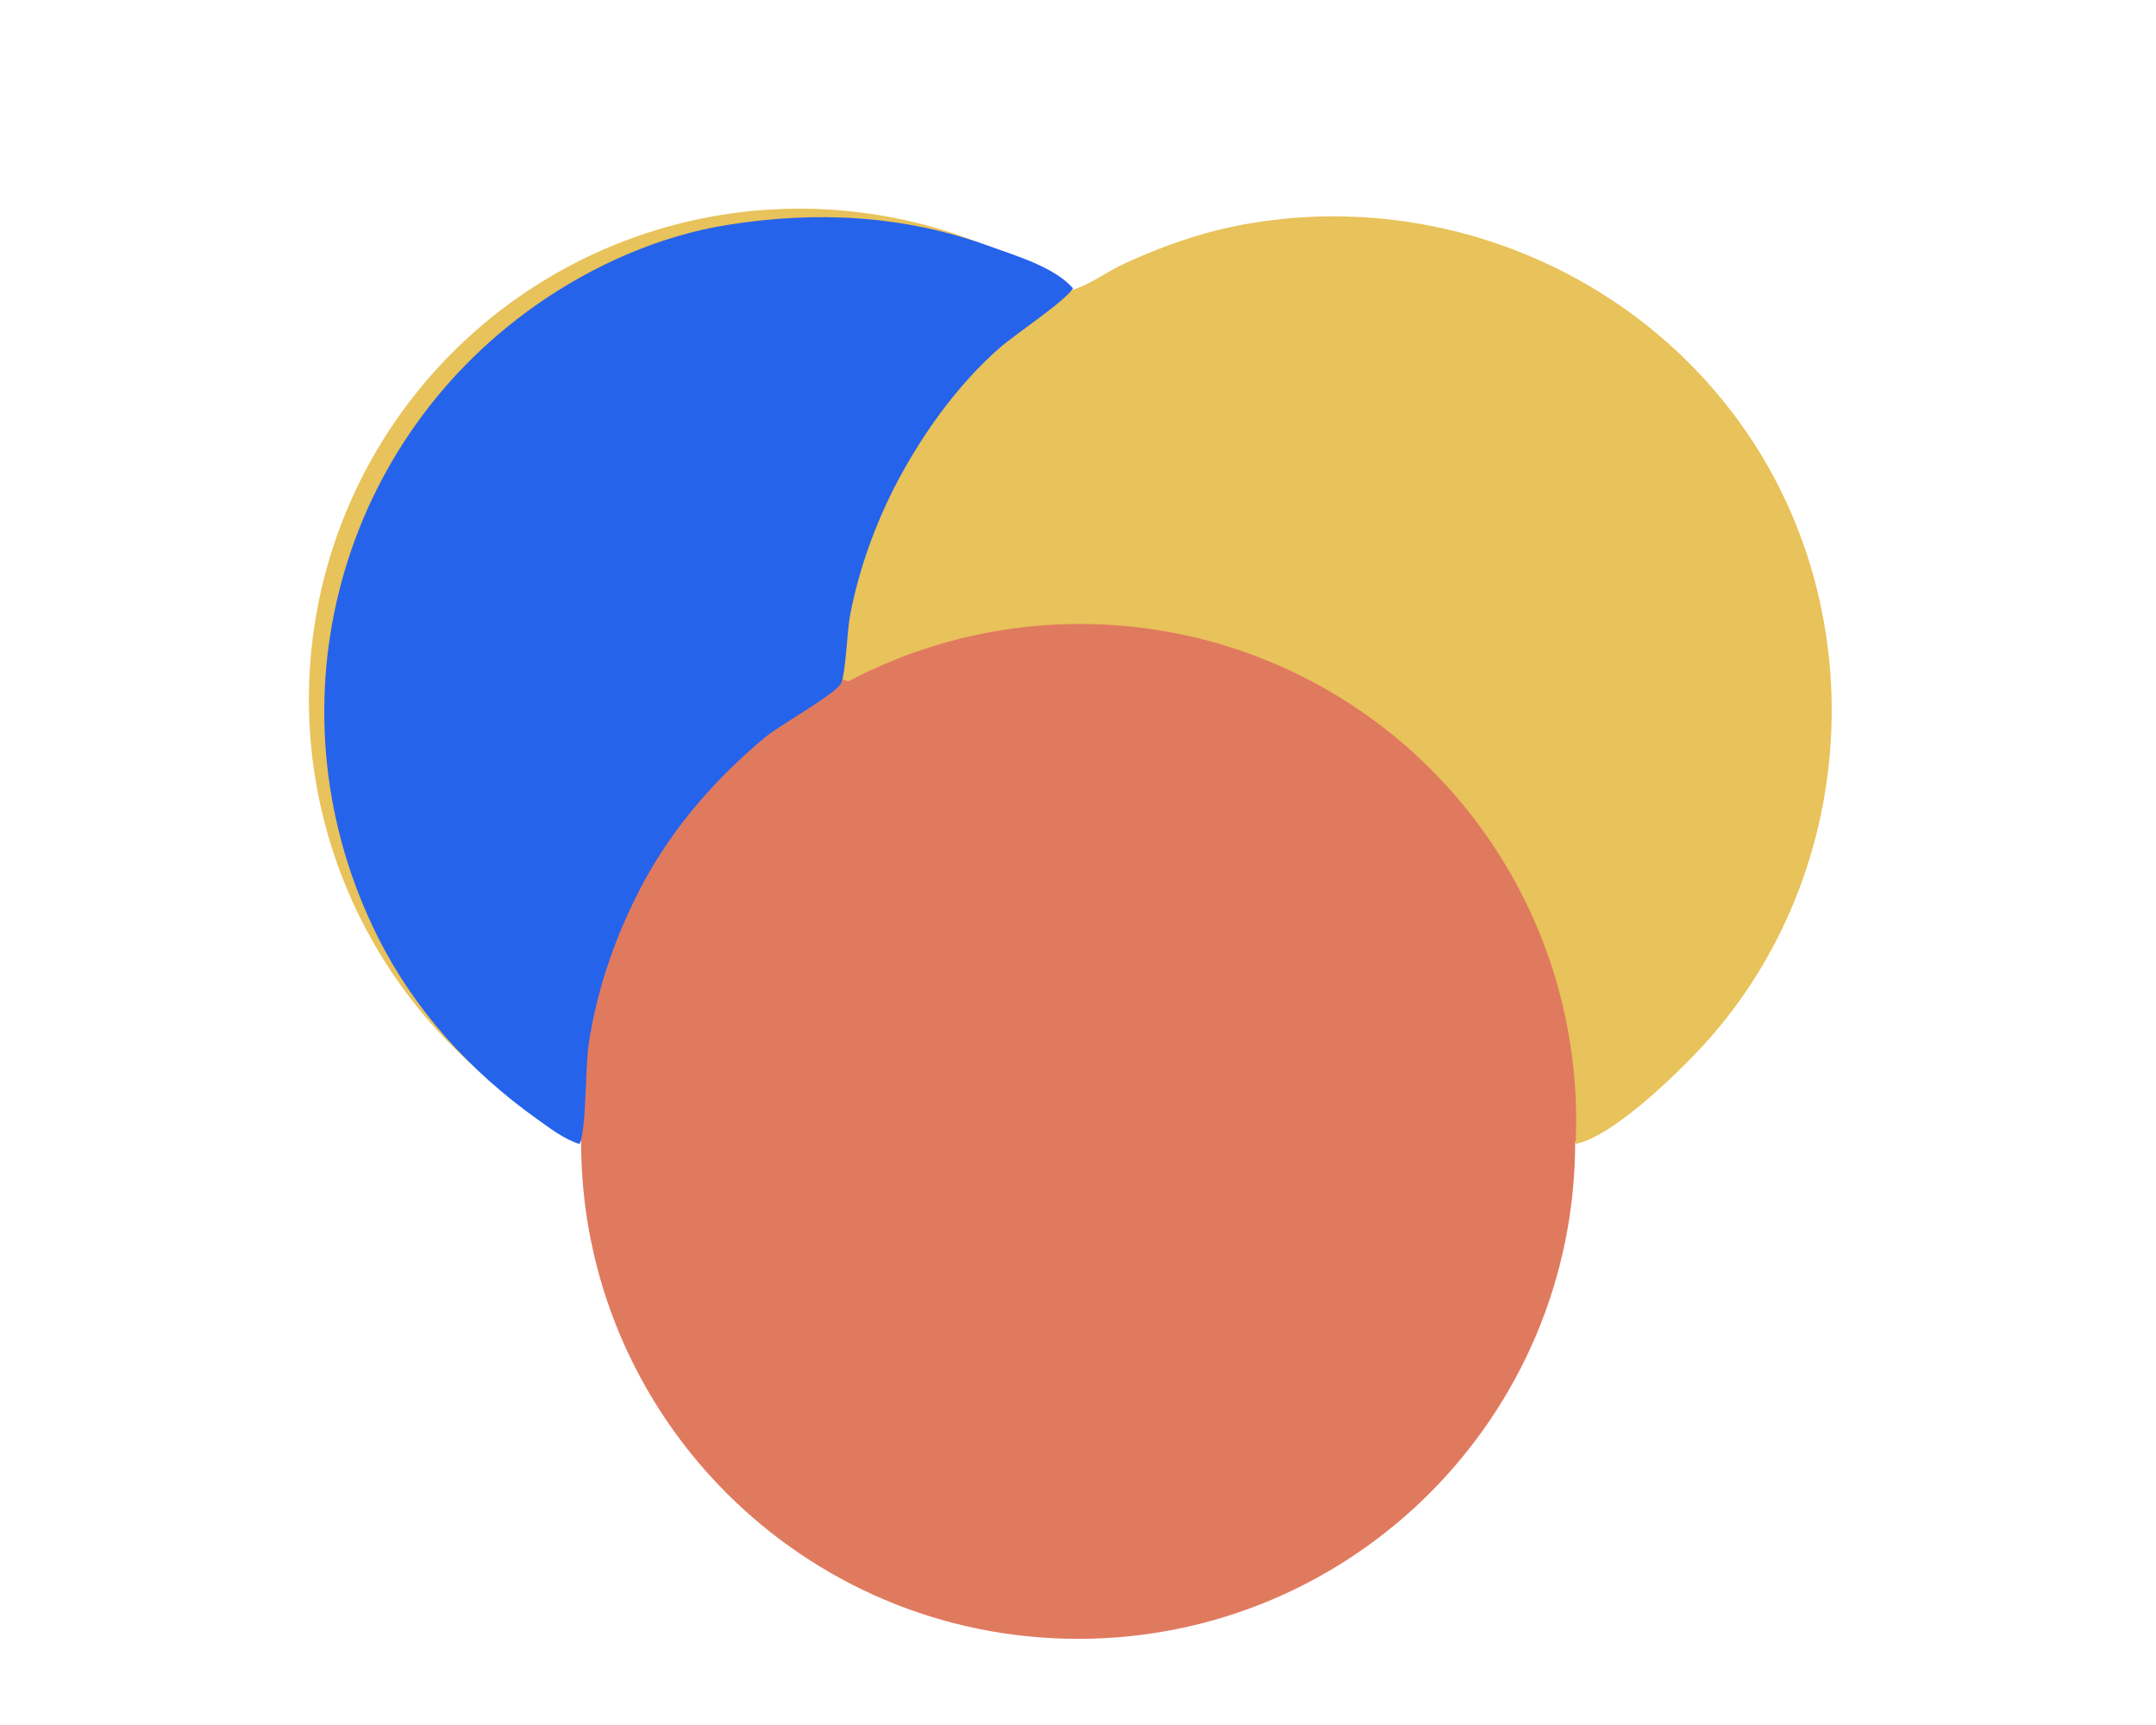
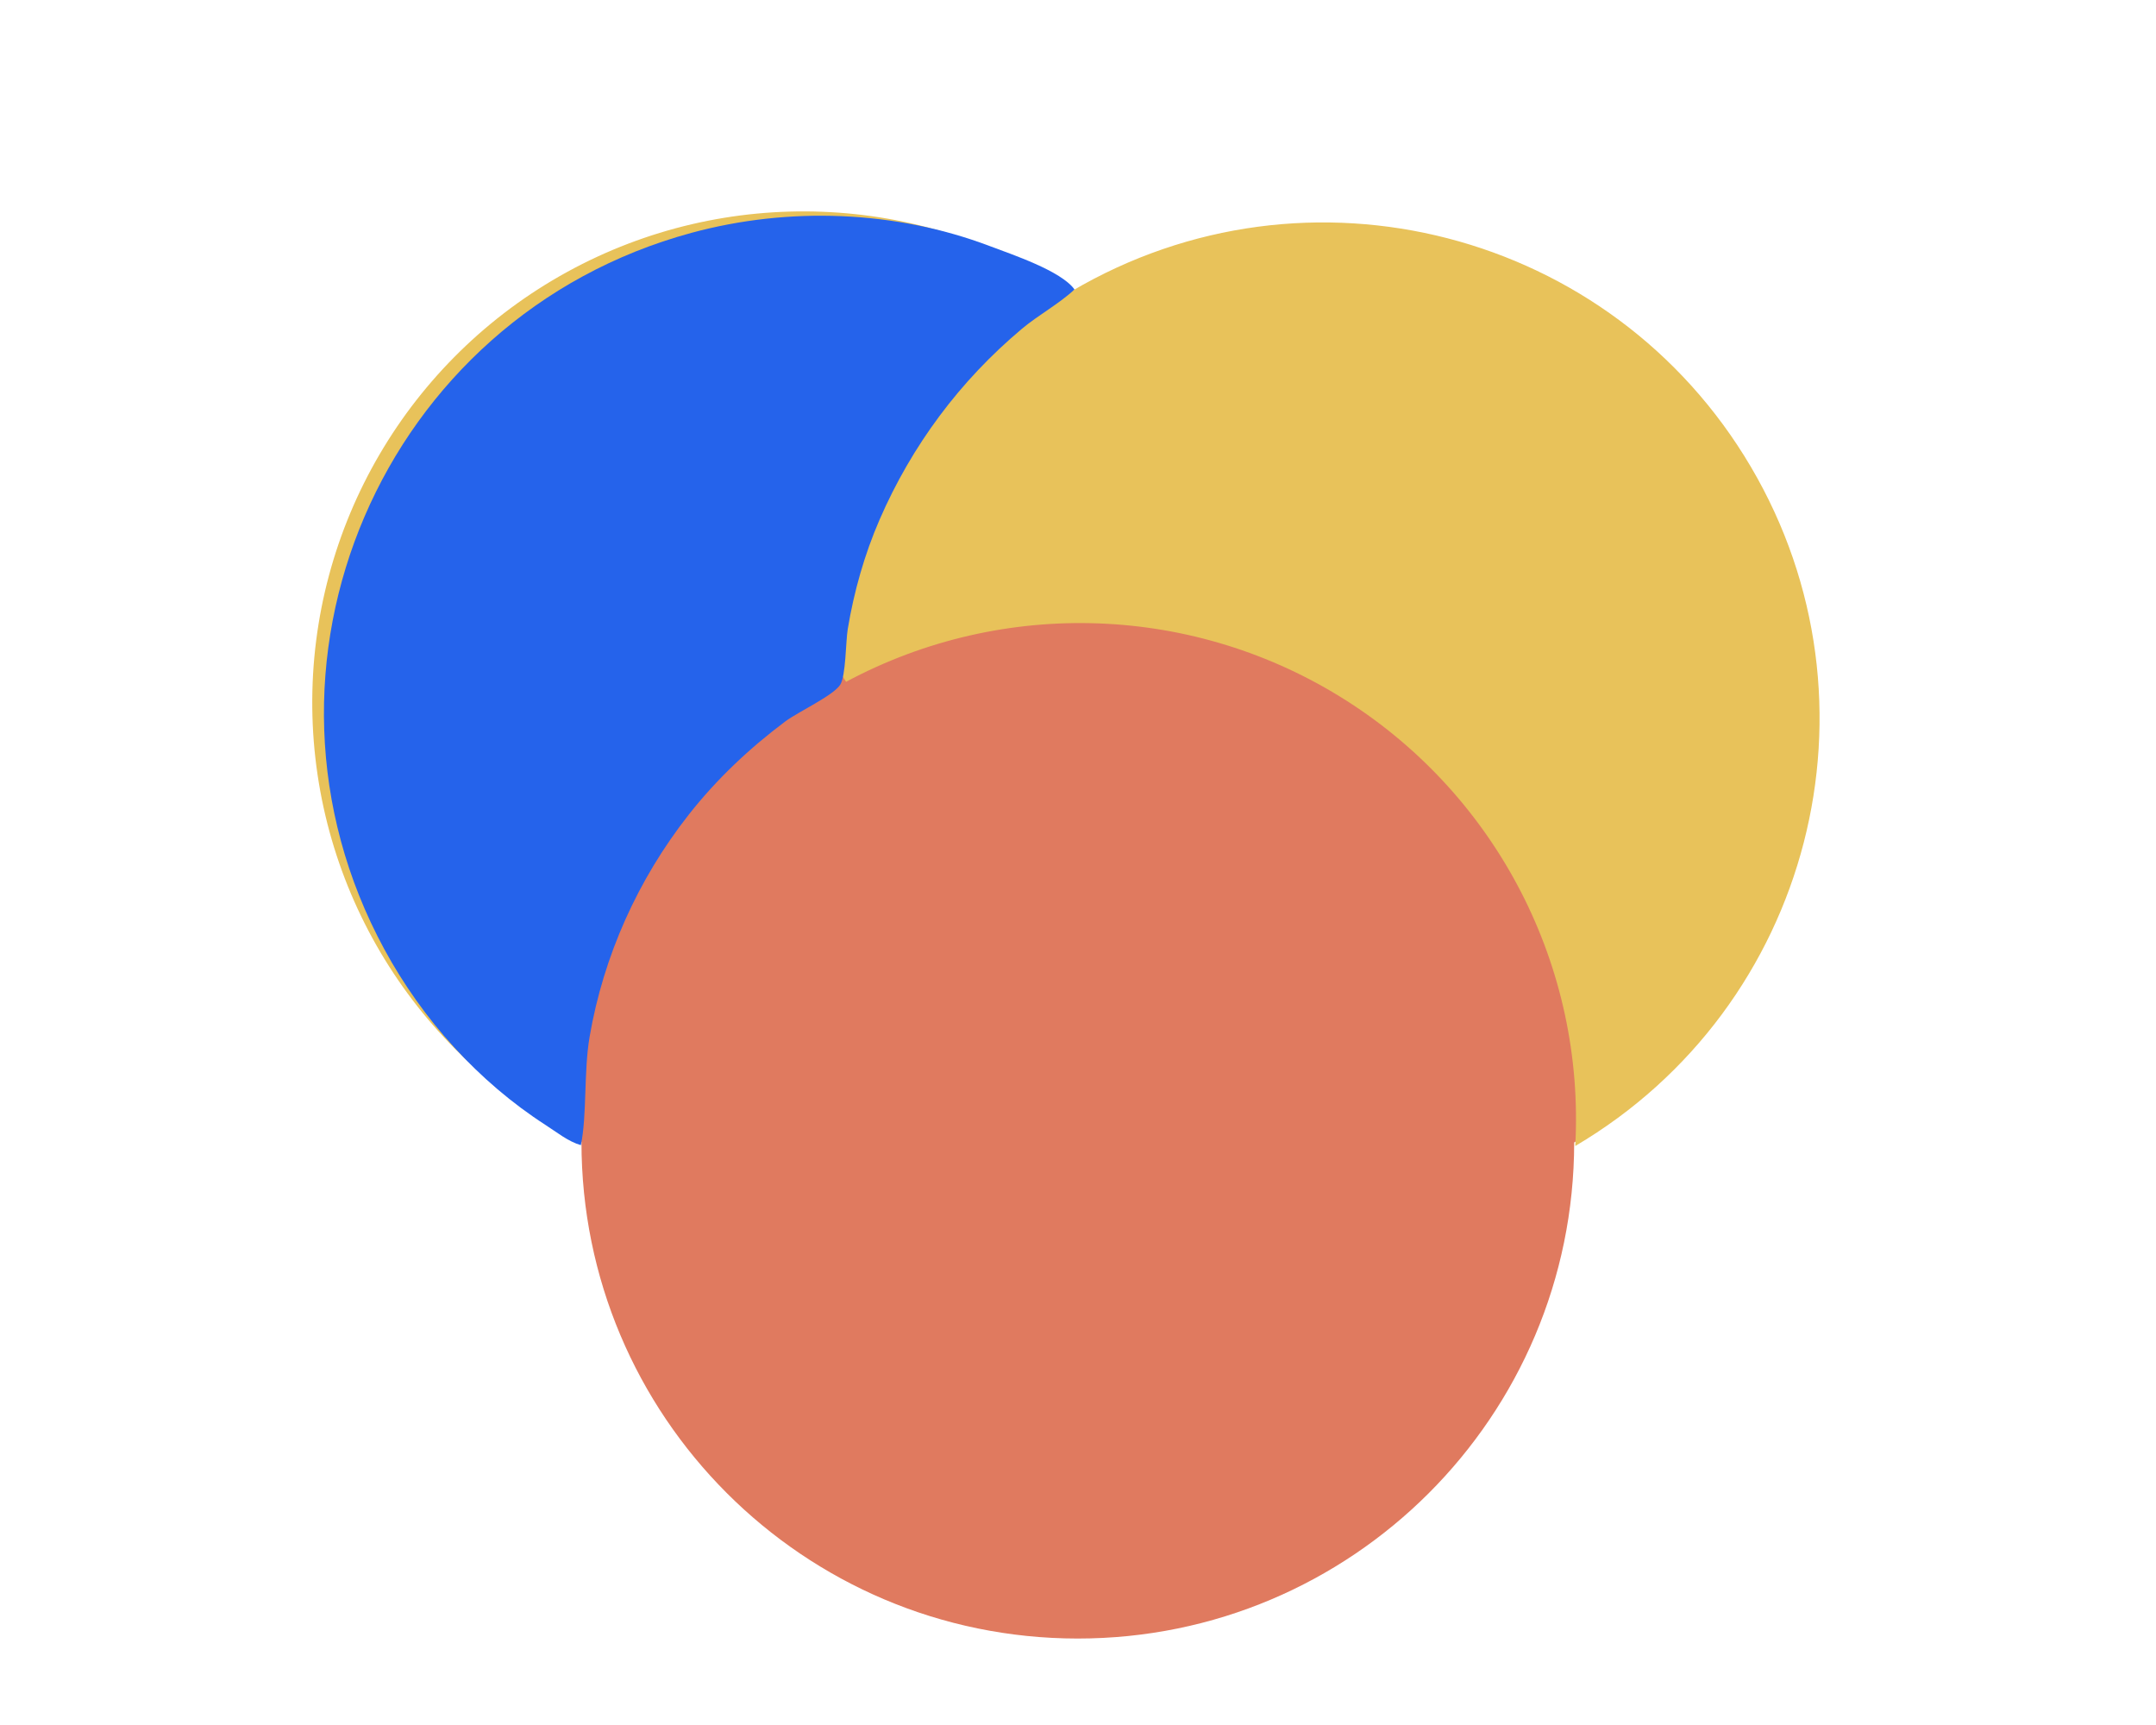
- <svg xmlns="http://www.w3.org/2000/svg" width="480" height="384" viewBox="0 0 1323 1058">
+ <svg xmlns="http://www.w3.org/2000/svg" width="480" height="384" viewBox="0 0 2739 2191">
  <g id="coral" data-name="Coral" fill="#E07A5F" fill-rule="evenodd">
-     <path d="M659.86 179.92C669.26 177.82 709.84 155.77 728.09 149.83C784.7 131.42 845.34 130.94 902.6 146.73C1077.19 194.87 1169.19 392.46 1096.26 557.33C1075.85 603.48 1044.15 645.11 1003.78 675.43C991.89 684.35 977.94 691.07 966.59 700.47A304.36 304.36 0 0 1 356.58 700.19A301.09 301.09 0 1 1 659.86 179.92Z" />
+     <path d="M1367.37 372.84A624.05 624.05 0 1 1 1999.85 1451.06A630.05 630.05 0 0 1 738.71 1450.34A623.92 623.92 0 1 1 1367.37 372.84Z" />
  </g>
  <g id="yellow" data-name="Yellow" fill="#E8C25A" fill-rule="evenodd">
-     <path d="M966.83 701.68A304.43 304.43 0 0 0 520.61 417.86L516.07 416.28C502.46 426.22 487.41 434.27 474.03 444.74C425.18 482.98 388.58 534.37 369.19 593.37C362.84 612.68 358.22 633.39 356.2 653.62C354.92 666.54 358.5 685.35 353.34 696.88A301.09 301.09 0 1 1 656.97 177.94C668.58 174.8 678.89 166.64 689.87 161.58C712.06 151.34 735.66 142.89 759.68 138.2C876.66 115.37 998.48 162.76 1068.21 259.94C1148.7 372.12 1141.2 529.47 1051.53 634.08C1035.23 653.1 990.91 697.03 966.83 701.68Z" />
+     <path d="M2001.23 1455.61A629.93 629.93 0 0 0 1074.8 866L1068.6 855.97C1048.07 886.1 1001.39 905.16 971.89 928.93C916.92 973.23 870.99 1026.2 832.17 1085.02C782.36 1160.49 755.27 1246.66 739.96 1334.98C734.24 1367.98 740.63 1417.01 732.02 1445.54A623.93 623.93 0 1 1 1361.47 369.77A629.98 629.98 0 1 1 2001.23 1455.61Z" />
  </g>
  <g id="blue" data-name="Blue" fill="#2563EB" fill-rule="evenodd">
-     <path d="M658.45 176.73C652.75 185.34 623.29 204.54 613.07 213.54C589.19 234.57 569.13 261.85 553.75 289.6C538.61 316.92 527.17 347.6 521.45 378.33C519.89 386.7 518.93 414.12 515.92 419.37C512.16 425.91 478.3 444.86 469.58 452.1C439.82 476.81 413.42 506.84 394.99 541.04C378.38 571.86 366.31 606.07 361.19 640.73C359.06 655.09 359.92 692.18 355.65 701.72C346.33 698.92 337.22 691.89 329.24 686.19C288.52 657.13 254.24 619.48 231.77 574.54C163.78 438.55 204.14 274.8 328.82 187.1C363.45 162.74 404.67 144.41 446.62 137.76C501.4 129.08 554.63 131.78 607.22 150.87C622.93 156.58 647.43 163.82 658.45 176.73Z" />
+     <path d="M1365.04 367.59C1345.25 386.07 1319.39 399.83 1298.29 417.53C1219.5 483.6 1158.4 565.71 1117.46 659.9C1098.31 703.95 1084.79 751.64 1076.97 799.08C1074.39 814.78 1074.63 858.52 1067.37 869.79C1058.56 883.48 1013.44 904.48 997.91 916.09C952.08 950.35 910.32 989.74 874.93 1034.79C810.49 1116.81 766.68 1214.05 749.04 1316.91C741.46 1361.09 745.85 1417.19 737.93 1454.54C722.07 1450.07 707.26 1438.08 693.3 1429.09C607.83 1374.02 536.68 1294.9 488.29 1205.75C293.72 847.29 485.44 402.22 878.45 295.67C1001.94 262.19 1137.53 267.06 1257.42 312.48C1285.29 323.04 1348.25 343.96 1365.04 367.59Z" />
  </g>
</svg>
